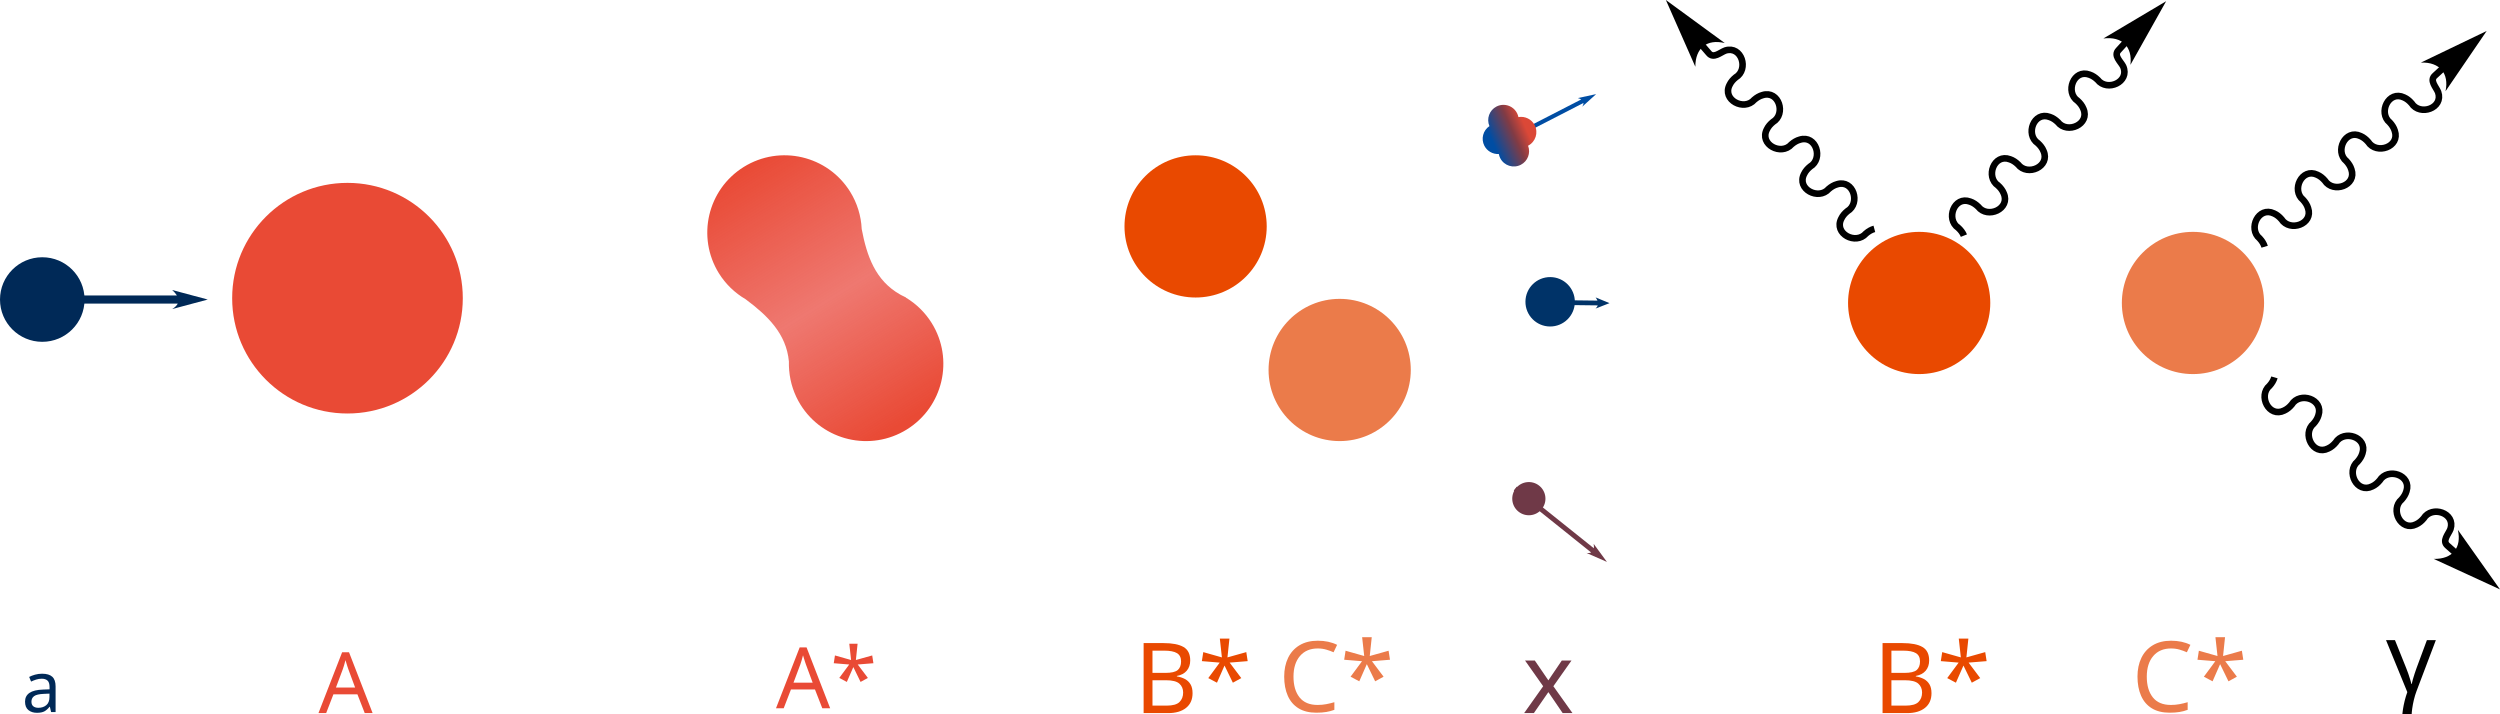
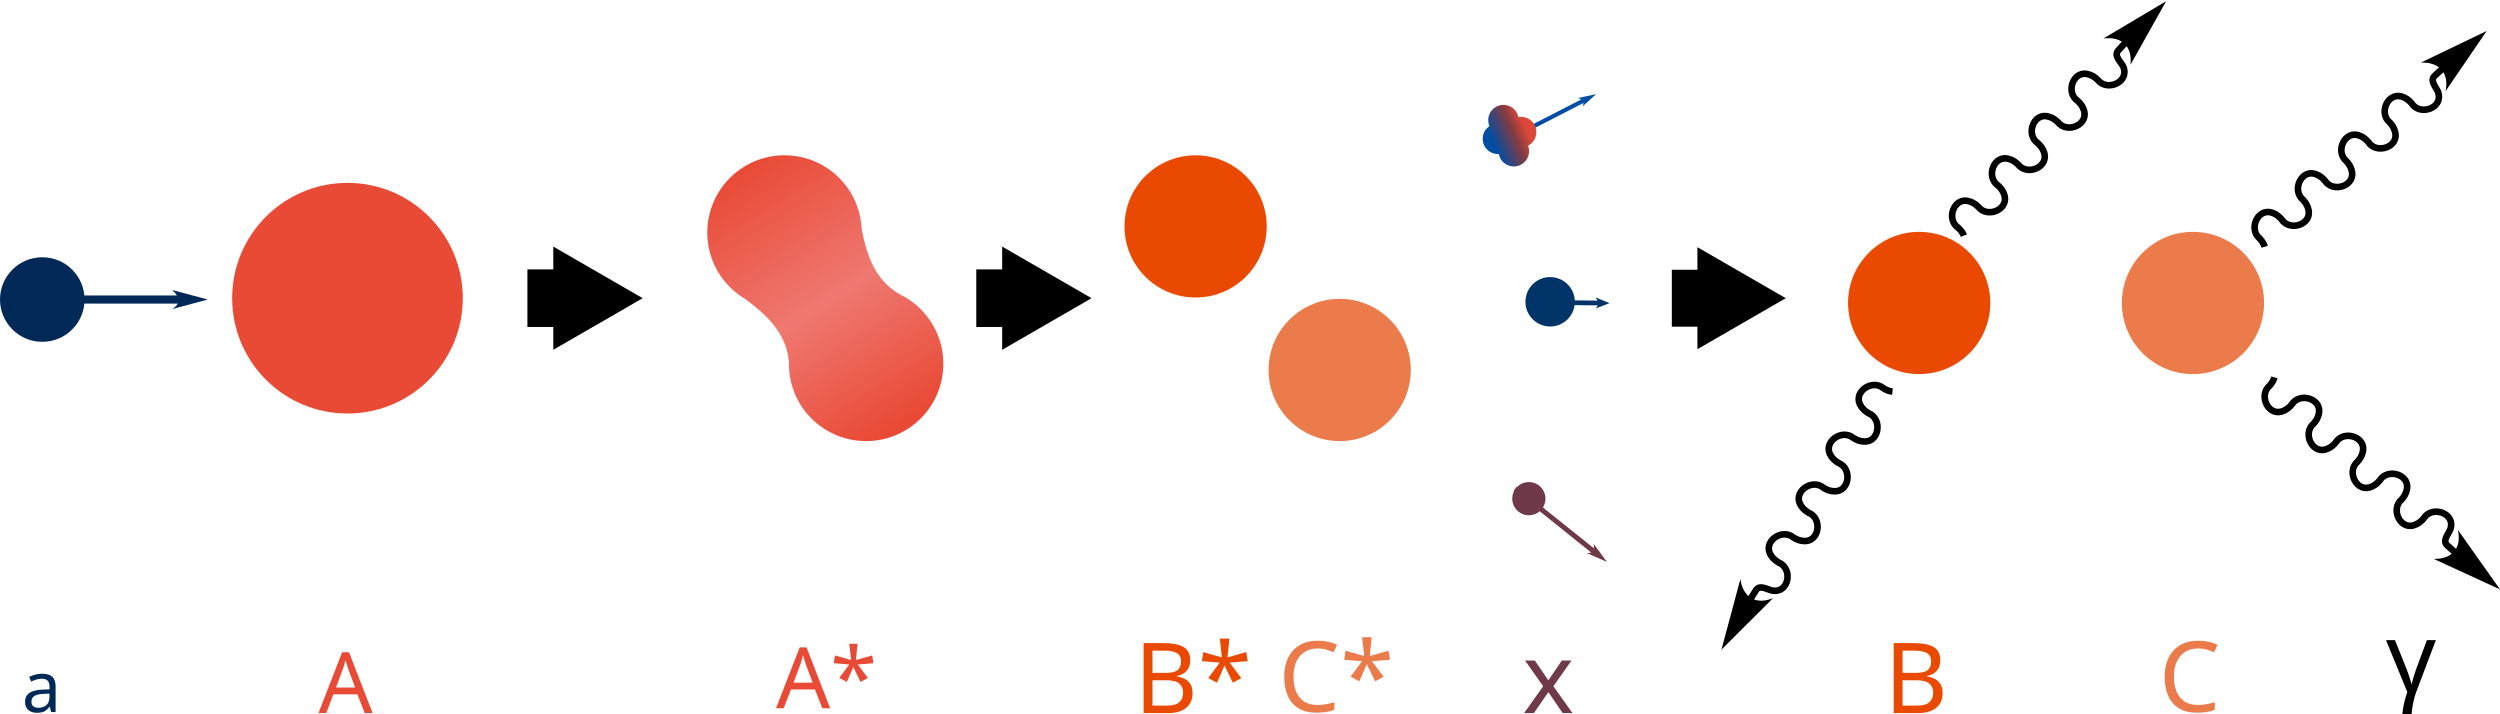
<svg xmlns="http://www.w3.org/2000/svg" xmlns:xlink="http://www.w3.org/1999/xlink" width="983.332mm" height="280.481mm" viewBox="0 0 983.332 280.481" version="1.1" id="svg966">
  <defs id="defs960">
    <linearGradient id="linearGradient1489">
      <stop style="stop-color:#e94a35;stop-opacity:1;" offset="0" id="stop1485" />
      <stop id="stop1493" offset="0.524" style="stop-color:#e94a3f;stop-opacity:0.745" />
      <stop style="stop-color:#e94a35;stop-opacity:1" offset="1" id="stop1487" />
    </linearGradient>
    <linearGradient id="linearGradient2132">
      <stop style="stop-color:#004da3;stop-opacity:1;" offset="0" id="stop2128" />
      <stop id="stop2136" offset="0.626" style="stop-color:#823b44;stop-opacity:1" />
      <stop style="stop-color:#db4837;stop-opacity:1" offset="1" id="stop2130" />
    </linearGradient>
    <linearGradient id="linearGradient1089">
      <stop style="stop-color:#002957;stop-opacity:1;" offset="0" id="stop1085" />
      <stop id="stop1093" offset="0.406" style="stop-color:#aa413e;stop-opacity:1" />
      <stop style="stop-color:#e94a35;stop-opacity:1" offset="1" id="stop1087" />
    </linearGradient>
    <linearGradient xlink:href="#linearGradient1089" id="linearGradient1091" x1="574.629" y1="67.683" x2="642.516" y2="138.242" gradientUnits="userSpaceOnUse" gradientTransform="translate(-235.4819,-16.75722)" />
    <linearGradient xlink:href="#linearGradient1089" id="linearGradient1091-1" x1="574.629" y1="67.683" x2="642.516" y2="138.242" gradientUnits="userSpaceOnUse" gradientTransform="translate(73.28656,7.928216)" />
    <linearGradient xlink:href="#linearGradient1089" id="linearGradient1906" gradientUnits="userSpaceOnUse" gradientTransform="translate(-18.18367,20.77941)" x1="574.629" y1="67.683" x2="642.516" y2="138.242" />
    <linearGradient xlink:href="#linearGradient2132" id="linearGradient2134" x1="3422.397" y1="324.499" x2="3518.93" y2="282.465" gradientUnits="userSpaceOnUse" gradientTransform="matrix(0.2001463,0,0,0.2001463,205.3834,-21.84717)" />
    <linearGradient xlink:href="#linearGradient1089" id="linearGradient1091-6" x1="574.629" y1="67.683" x2="642.516" y2="138.242" gradientUnits="userSpaceOnUse" gradientTransform="translate(-234.2314,400.247)" />
    <linearGradient xlink:href="#linearGradient1489" id="linearGradient1491" x1="1070.762" y1="1558.545" x2="1071.429" y2="2006.13" gradientUnits="userSpaceOnUse" gradientTransform="matrix(0.2247596,-0.1395975,0.1395975,0.2247596,-94.84383,-110.8024)" />
    <linearGradient xlink:href="#linearGradient2132" id="linearGradient2134-3" x1="3422.397" y1="324.499" x2="3518.93" y2="282.465" gradientUnits="userSpaceOnUse" gradientTransform="matrix(0.1344824,0,0,0.1344824,203.0863,766.7897)" />
    <linearGradient xlink:href="#linearGradient1489" id="linearGradient1623" gradientUnits="userSpaceOnUse" gradientTransform="matrix(0.2247596,-0.1395975,0.1395975,0.2247596,-89.62459,619.0504)" x1="1070.762" y1="1558.545" x2="1071.429" y2="2006.13" />
  </defs>
  <g id="layer1" transform="translate(-76.05198,-754.2166)">
    <circle style="opacity:1;fill:#002957;fill-opacity:1;stroke:none;stroke-width:0.265;stroke-linecap:round;stroke-linejoin:miter;stroke-miterlimit:4;stroke-dasharray:none;stroke-opacity:1" id="path968" cx="99.03" cy="63.6" r="16.631" />
    <circle style="opacity:1;fill:#e94a35;fill-opacity:1;stroke:none;stroke-width:0.265;stroke-linecap:round;stroke-linejoin:miter;stroke-miterlimit:4;stroke-dasharray:none;stroke-opacity:1" id="path970" cx="204.485" cy="99.507" r="45.357" />
    <g id="g874" style="fill:#002957;fill-opacity:1;stroke:none;stroke-opacity:1" transform="translate(12.88039,-109.5969)">
      <path style="opacity:1;fill:#002957;fill-opacity:1;stroke:none;stroke-width:0.194;stroke-linejoin:miter;stroke-miterlimit:4;stroke-dasharray:none;stroke-opacity:1" d="m 137.233,169.823 c 0.791,0.722 1.433,1.437 1.87,2.146 H 75.214 l 0.003,3.213 h 64.214 c -0.366,0.729 -1.073,1.445 -2.198,2.146 l 14.003,-3.752 z" id="rect842" />
    </g>
    <g id="g874-6" style="fill:#004da3;fill-opacity:1;stroke:none;stroke-opacity:1" transform="matrix(0.6727815,-0.3458242,0.3458242,0.6727815,788.8955,-49.94458)">
      <path style="opacity:1;fill:#004da3;fill-opacity:1;stroke:none;stroke-width:0.194;stroke-linejoin:miter;stroke-miterlimit:4;stroke-dasharray:none;stroke-opacity:1" d="m 137.233,169.823 c 0.791,0.722 1.433,1.437 1.87,2.146 H 75.214 l 0.003,3.213 h 64.214 c -0.366,0.729 -1.073,1.445 -2.198,2.146 l 14.003,-3.752 z" id="rect842-1" />
    </g>
    <circle r="16.631" transform="rotate(0.4691118)" style="opacity:1;fill:#003368;fill-opacity:1;stroke:none;stroke-width:0.265;stroke-linecap:round;stroke-linejoin:miter;stroke-miterlimit:4;stroke-dasharray:none;stroke-opacity:1" id="path968-3-0" cx="917.659" cy="95.659" />
    <g id="g874-6-6" style="fill:#003368;fill-opacity:1;stroke:none;stroke-opacity:1" transform="matrix(0.6695356,0.00818745,-0.00548198,0.9999665,856.4964,-70.72752)">
      <path style="opacity:1;fill:#003368;fill-opacity:1;stroke:none;stroke-width:0.194;stroke-linejoin:miter;stroke-miterlimit:4;stroke-dasharray:none;stroke-opacity:1" d="m 137.233,169.823 c 0.791,0.722 1.433,1.437 1.87,2.146 H 75.214 l 0.003,3.213 h 64.214 c -0.366,0.729 -1.073,1.445 -2.198,2.146 l 14.003,-3.752 z" id="rect842-1-3" />
    </g>
    <circle r="10.751" transform="rotate(38.68022)" style="opacity:1;fill:#6f3947;fill-opacity:1;stroke:none;stroke-width:0.171;stroke-linecap:round;stroke-linejoin:miter;stroke-miterlimit:4;stroke-dasharray:none;stroke-opacity:1" id="path968-3-0-2" cx="816.035" cy="-429.555" />
    <g id="g874-6-6-0" style="fill:#6f3947;fill-opacity:1;stroke:none;stroke-opacity:1" transform="rotate(38.68022,493.7233,1341.155)">
      <path style="opacity:1;fill:#6f3947;fill-opacity:1;stroke:none;stroke-width:0.194;stroke-linejoin:miter;stroke-miterlimit:4;stroke-dasharray:none;stroke-opacity:1" d="m 137.233,169.823 c 0.791,0.722 1.433,1.437 1.87,2.146 H 75.214 l 0.003,3.213 h 64.214 c -0.366,0.729 -1.073,1.445 -2.198,2.146 l 14.003,-3.752 z" id="rect842-1-3-6" />
    </g>
    <path id="path968-3" d="m 896.654,20.818 a 8.941,8.941 0 0 0 -4.313,0.986 8.941,8.941 0 0 0 -4.128,11.458 8.941,8.941 0 0 0 -2.971,11.5 8.941,8.941 0 0 0 8.467,4.833 8.941,8.941 0 0 0 0.833,2.446 8.941,8.941 0 0 0 12.04,3.865 8.941,8.941 0 0 0 4.253,-11.165 8.941,8.941 0 0 0 0.003,-0.001 8.941,8.941 0 0 0 3.865,-12.04 8.941,8.941 0 0 0 -9.519,-4.715 8.941,8.941 0 0 0 -0.803,-2.315 8.941,8.941 0 0 0 -7.727,-4.851 z" style="opacity:1;fill:url(#linearGradient2134);fill-opacity:1;stroke:none;stroke-width:0.142;stroke-linecap:round;stroke-linejoin:miter;stroke-miterlimit:4;stroke-dasharray:none;stroke-opacity:1" />
    <path style="opacity:1;fill:url(#linearGradient1091);fill-opacity:1;stroke:none;stroke-width:0.265;stroke-linecap:round;stroke-linejoin:miter;stroke-miterlimit:4;stroke-dasharray:none;stroke-opacity:1" d="m 346.892,39.395 c -12.351,-0.634 -21.154,14.914 -14.357,25.238 7.066,6.662 14.363,13.691 15.597,23.998 2.989,12.009 -1.337,25.083 4.774,36.455 9.194,20.615 34.896,33.074 56.435,24.767 27.392,-8.126 39.989,-45.704 22.701,-68.56 -8.683,-13.006 -24.23,-20.158 -39.647,-20.233 -11.82,-1.336 -26.001,-3.855 -32.325,-15.181 -3.049,-4.095 -8.094,-6.497 -13.178,-6.484 z" id="path968-9" />
    <circle style="opacity:1;fill:#c9453a;fill-opacity:1;stroke:none;stroke-width:0.344;stroke-linecap:round;stroke-linejoin:miter;stroke-miterlimit:4;stroke-dasharray:none;stroke-opacity:1" id="path970-5" cx="604.006" cy="95.917" r="58.964" />
    <circle style="opacity:1;fill:#db4837;fill-opacity:1;stroke:none;stroke-width:0.309;stroke-linecap:round;stroke-linejoin:miter;stroke-miterlimit:4;stroke-dasharray:none;stroke-opacity:1" id="path970-5-0" cx="822.304" cy="100.536" r="52.917" />
    <text xml:space="preserve" style="font-style:normal;font-weight:normal;font-size:27.698px;line-height:1.25;font-family:sans-serif;letter-spacing:0px;word-spacing:0px;fill:#002957;fill-opacity:1;stroke:none;stroke-width:0.692" x="89.136" y="264.553" id="text63">
      <tspan id="tspan61" x="89.136" y="264.553" style="fill:#002957;fill-opacity:1;stroke-width:0.692">a</tspan>
    </text>
    <text xml:space="preserve" style="font-style:normal;font-weight:normal;font-size:33.397px;line-height:1.25;font-family:sans-serif;letter-spacing:0px;word-spacing:0px;fill:#e94a35;fill-opacity:1;stroke:none;stroke-width:0.835" x="191.018" y="264.945" id="text99">
      <tspan id="tspan97" x="191.018" y="264.945" style="fill:#e94a35;fill-opacity:1;stroke-width:0.835">A</tspan>
    </text>
    <text xml:space="preserve" style="font-style:normal;font-weight:normal;font-size:38.569px;line-height:1.25;font-family:sans-serif;letter-spacing:0px;word-spacing:0px;fill:#c9453a;fill-opacity:1;stroke:none;stroke-width:0.964" x="580.371" y="264.399" id="text103">
      <tspan id="tspan101" x="580.371" y="264.399" style="fill:#c9453a;fill-opacity:1;stroke-width:0.964">C*</tspan>
    </text>
    <text xml:space="preserve" style="font-style:normal;font-weight:normal;font-size:38.569px;line-height:1.25;font-family:sans-serif;letter-spacing:0px;word-spacing:0px;fill:#c9453a;fill-opacity:1;stroke:none;stroke-width:0.964" x="361.429" y="264.399" id="text103-3">
      <tspan id="tspan101-6" x="361.429" y="264.399" style="fill:#c9453a;fill-opacity:1;stroke-width:0.964">C*</tspan>
    </text>
    <text xml:space="preserve" style="font-style:normal;font-weight:normal;font-size:38.569px;line-height:1.25;font-family:sans-serif;letter-spacing:0px;word-spacing:0px;fill:#db4837;fill-opacity:1;stroke:none;stroke-width:0.964" x="808.547" y="264.945" id="text103-7">
      <tspan id="tspan101-5" x="808.547" y="264.945" style="fill:#db4837;fill-opacity:1;stroke-width:0.964">B*</tspan>
    </text>
    <text xml:space="preserve" style="font-style:normal;font-weight:normal;font-size:38.569px;line-height:1.25;font-family:sans-serif;letter-spacing:0px;word-spacing:0px;fill:#6f3947;fill-opacity:1;stroke:none;stroke-width:0.964" x="910.773" y="264.945" id="text103-7-3">
      <tspan id="tspan101-5-5" x="910.773" y="264.945" style="fill:#6f3947;fill-opacity:1;stroke-width:0.964">x</tspan>
    </text>
-     <g id="g1991-9" transform="translate(-1.773319,374.8599)">
-       <circle r="16.631" cy="105.744" cx="102.054" id="path968-36" style="opacity:1;fill:#002957;fill-opacity:1;stroke:none;stroke-width:0.265;stroke-linecap:round;stroke-linejoin:miter;stroke-miterlimit:4;stroke-dasharray:none;stroke-opacity:1" />
-       <circle r="45.357" cy="141.652" cx="207.509" id="path970-0" style="opacity:1;fill:#e94a35;fill-opacity:1;stroke:none;stroke-width:0.265;stroke-linecap:round;stroke-linejoin:miter;stroke-miterlimit:4;stroke-dasharray:none;stroke-opacity:1" />
-       <g transform="translate(15.90419,-67.45254)" style="fill:#002957;fill-opacity:1;stroke:none;stroke-opacity:1" id="g874-62">
-         <path id="rect842-6" d="m 137.233,169.823 c 0.791,0.722 1.433,1.437 1.87,2.146 H 75.214 l 0.003,3.213 h 64.214 c -0.366,0.729 -1.073,1.445 -2.198,2.146 l 14.003,-3.752 z" style="opacity:1;fill:#002957;fill-opacity:1;stroke:none;stroke-width:0.194;stroke-linejoin:miter;stroke-miterlimit:4;stroke-dasharray:none;stroke-opacity:1" />
-       </g>
+     <circle style="opacity:1;fill:#002957;fill-opacity:1;stroke:none;stroke-width:0.265;stroke-linecap:round;stroke-linejoin:miter;stroke-miterlimit:4;stroke-dasharray:none;stroke-opacity:1" id="path968-36" cx="100.28" cy="480.604" r="16.631" />
+     <circle style="opacity:1;fill:#e94a35;fill-opacity:1;stroke:none;stroke-width:0.265;stroke-linecap:round;stroke-linejoin:miter;stroke-miterlimit:4;stroke-dasharray:none;stroke-opacity:1" id="path970-0" cx="205.736" cy="516.512" r="45.357" />
+     <g id="g874-62" style="fill:#002957;fill-opacity:1;stroke:none;stroke-opacity:1" transform="translate(14.13088,307.4074)">
+       <path style="opacity:1;fill:#002957;fill-opacity:1;stroke:none;stroke-width:0.194;stroke-linejoin:miter;stroke-miterlimit:4;stroke-dasharray:none;stroke-opacity:1" d="m 137.233,169.823 c 0.791,0.722 1.433,1.437 1.87,2.146 H 75.214 l 0.003,3.213 h 64.214 c -0.366,0.729 -1.073,1.445 -2.198,2.146 l 14.003,-3.752 z" id="rect842-6" />
    </g>
    <path style="opacity:1;fill:url(#linearGradient1091-6);fill-opacity:1;stroke:none;stroke-width:0.265;stroke-linecap:round;stroke-linejoin:miter;stroke-miterlimit:4;stroke-dasharray:none;stroke-opacity:1" d="m 348.143,456.4 c -12.351,-0.634 -21.154,14.914 -14.357,25.238 7.066,6.662 14.363,13.691 15.597,23.998 2.989,12.009 -1.337,25.083 4.774,36.455 9.194,20.615 34.896,33.074 56.435,24.767 27.392,-8.126 39.989,-45.704 22.701,-68.56 -8.683,-13.006 -24.23,-20.158 -39.647,-20.233 -11.82,-1.336 -26.001,-3.855 -32.325,-15.181 -3.049,-4.095 -8.094,-6.497 -13.178,-6.484 z" id="path968-9-5" />
    <circle style="opacity:1;fill:#c9453a;fill-opacity:1;stroke:none;stroke-width:0.344;stroke-linecap:round;stroke-linejoin:miter;stroke-miterlimit:4;stroke-dasharray:none;stroke-opacity:1" id="path970-5-9" cx="605.256" cy="512.921" r="58.964" />
    <text xml:space="preserve" style="font-style:normal;font-weight:normal;font-size:27.698px;line-height:1.25;font-family:sans-serif;letter-spacing:0px;word-spacing:0px;fill:#002957;fill-opacity:1;stroke:none;stroke-width:0.692" x="90.386" y="681.557" id="text63-2">
      <tspan id="tspan61-8" x="90.386" y="681.557" style="fill:#002957;fill-opacity:1;stroke-width:0.692">a</tspan>
    </text>
    <text xml:space="preserve" style="font-style:normal;font-weight:normal;font-size:33.397px;line-height:1.25;font-family:sans-serif;letter-spacing:0px;word-spacing:0px;fill:#e94a35;fill-opacity:1;stroke:none;stroke-width:0.835" x="192.268" y="681.95" id="text99-9">
      <tspan id="tspan97-7" x="192.268" y="681.95" style="fill:#e94a35;fill-opacity:1;stroke-width:0.835">A</tspan>
    </text>
    <text xml:space="preserve" style="font-style:normal;font-weight:normal;font-size:38.569px;line-height:1.25;font-family:sans-serif;letter-spacing:0px;word-spacing:0px;fill:#c9453a;fill-opacity:1;stroke:none;stroke-width:0.964" x="581.622" y="681.403" id="text103-36">
      <tspan id="tspan101-1" x="581.622" y="681.403" style="fill:#c9453a;fill-opacity:1;stroke-width:0.964">B*</tspan>
    </text>
    <text xml:space="preserve" style="font-style:normal;font-weight:normal;font-size:38.569px;line-height:1.25;font-family:sans-serif;letter-spacing:0px;word-spacing:0px;fill:#c9453a;fill-opacity:1;stroke:none;stroke-width:0.964" x="362.679" y="681.403" id="text103-3-2">
      <tspan id="tspan101-6-9" x="362.679" y="681.403" style="fill:#c9453a;fill-opacity:1;stroke-width:0.964">B*</tspan>
    </text>
-     <circle style="opacity:1;fill:#db4837;fill-opacity:1;stroke:none;stroke-width:0.309;stroke-linecap:round;stroke-linejoin:miter;stroke-miterlimit:4;stroke-dasharray:none;stroke-opacity:1" id="path970-5-0-8" cx="1101.592" cy="100.536" r="52.917" />
+     <circle style="opacity:1;fill:#db4837;fill-opacity:1;stroke:none;stroke-width:0.309;stroke-linecap:round;stroke-linejoin:miter;stroke-miterlimit:4;stroke-dasharray:none;stroke-opacity:1" id="path970-5-0-8" cx="1101.591" cy="100.536" r="52.917" />
    <text xml:space="preserve" style="font-style:normal;font-weight:normal;font-size:38.569px;line-height:1.25;font-family:sans-serif;letter-spacing:0px;word-spacing:0px;fill:#db4837;fill-opacity:1;stroke:none;stroke-width:0.964" x="1087.834" y="264.691" id="text103-7-4">
      <tspan id="tspan101-5-50" x="1087.834" y="264.691" style="fill:#db4837;fill-opacity:1;stroke-width:0.964">B</tspan>
    </text>
    <g id="g1236" transform="rotate(-29.9492,1138.846,-817.6396)">
      <g id="g1231">
        <g id="g1240-6" transform="matrix(0.3739472,0.2152029,-0.2152029,0.3739472,435.968,-127.7935)">
          <path id="path337-6-2-1" d="m 676.784,-58.416 c 1.43,-3.092 1.943,-6.539 1.893,-9.924 -2.66,-16.232 21.915,-26.521 28.843,-9.924 1.43,3.092 1.943,6.539 1.893,9.924 -2.66,16.232 21.915,26.521 28.843,9.924 1.43,-3.092 1.943,-6.539 1.893,-9.924 -2.66,-16.232 21.915,-26.521 28.843,-9.924 1.43,3.092 1.943,6.539 1.893,9.924 -2.66,16.232 21.915,26.521 28.843,9.924 1.43,-3.092 1.943,-6.539 1.893,-9.924 -2.66,-16.232 21.915,-26.521 28.843,-9.924 1.43,3.092 1.943,6.539 1.893,9.924 -2.66,16.232 21.915,26.521 28.843,9.924 1.43,-3.092 1.943,-6.539 1.893,-9.924 -2.66,-16.232 21.915,-26.521 28.843,-9.924 1.43,3.092 1.943,6.539 1.893,9.924 -2.66,16.232 21.915,26.521 28.843,9.924 1.978,-5.611 1.149,-15.454 9.229,-15.305 l 10.371,-0.164" style="fill:none;stroke:#000000;stroke-width:7;stroke-linecap:butt;stroke-linejoin:miter;stroke-miterlimit:4;stroke-dasharray:none;stroke-opacity:1" />
          <path style="opacity:1;fill:#000000;fill-opacity:1;stroke:none;stroke-width:1.033;stroke-linejoin:miter;stroke-miterlimit:4;stroke-dasharray:none;stroke-opacity:1" d="m 929.845,-93.861 c 15.36,12.726 14.816,28.542 -0.727,39.963 l 74.936,-18.626 z" id="rect842-1-9-1" />
        </g>
        <g id="g1240-6-5" transform="matrix(0.3717126,-0.00387767,0.00387767,0.3717126,478.7325,-21.3844)">
          <path id="path337-6-2-1-9" d="m 676.784,-58.416 c 1.43,-3.092 1.943,-6.539 1.893,-9.924 -2.66,-16.232 21.915,-26.521 28.843,-9.924 1.43,3.092 1.943,6.539 1.893,9.924 -2.66,16.232 21.915,26.521 28.843,9.924 1.43,-3.092 1.943,-6.539 1.893,-9.924 -2.66,-16.232 21.915,-26.521 28.843,-9.924 1.43,3.092 1.943,6.539 1.893,9.924 -2.66,16.232 21.915,26.521 28.843,9.924 1.43,-3.092 1.943,-6.539 1.893,-9.924 -2.66,-16.232 21.915,-26.521 28.843,-9.924 1.43,3.092 1.943,6.539 1.893,9.924 -2.66,16.232 21.915,26.521 28.843,9.924 1.43,-3.092 1.943,-6.539 1.893,-9.924 -2.66,-16.232 21.915,-26.521 28.843,-9.924 1.43,3.092 1.943,6.539 1.893,9.924 -2.66,16.232 21.915,26.521 28.843,9.924 1.978,-5.611 1.149,-15.454 9.229,-15.305 l 10.371,-0.164" style="fill:none;stroke:#000000;stroke-width:7;stroke-linecap:butt;stroke-linejoin:miter;stroke-miterlimit:4;stroke-dasharray:none;stroke-opacity:1" />
          <path style="opacity:1;fill:#000000;fill-opacity:1;stroke:none;stroke-width:1.033;stroke-linejoin:miter;stroke-miterlimit:4;stroke-dasharray:none;stroke-opacity:1" d="m 929.845,-93.861 c 15.36,12.726 14.816,28.542 -0.727,39.963 l 74.936,-18.626 z" id="rect842-1-9-1-8" />
        </g>
        <g id="g1240-6-5-4" transform="matrix(0.1830722,0.3235272,0.3235272,-0.1830722,579.1966,-195.7501)">
          <path id="path337-6-2-1-9-8" d="m 676.784,-58.416 c 1.43,-3.092 1.943,-6.539 1.893,-9.924 -2.66,-16.232 21.915,-26.521 28.843,-9.924 1.43,3.092 1.943,6.539 1.893,9.924 -2.66,16.232 21.915,26.521 28.843,9.924 1.43,-3.092 1.943,-6.539 1.893,-9.924 -2.66,-16.232 21.915,-26.521 28.843,-9.924 1.43,3.092 1.943,6.539 1.893,9.924 -2.66,16.232 21.915,26.521 28.843,9.924 1.43,-3.092 1.943,-6.539 1.893,-9.924 -2.66,-16.232 21.915,-26.521 28.843,-9.924 1.43,3.092 1.943,6.539 1.893,9.924 -2.66,16.232 21.915,26.521 28.843,9.924 1.43,-3.092 1.943,-6.539 1.893,-9.924 -2.66,-16.232 21.915,-26.521 28.843,-9.924 1.43,3.092 1.943,6.539 1.893,9.924 -2.66,16.232 21.915,26.521 28.843,9.924 1.978,-5.611 1.149,-15.454 9.229,-15.305 l 10.371,-0.164" style="fill:none;stroke:#000000;stroke-width:7;stroke-linecap:butt;stroke-linejoin:miter;stroke-miterlimit:4;stroke-dasharray:none;stroke-opacity:1" />
          <path style="opacity:1;fill:#000000;fill-opacity:1;stroke:none;stroke-width:1.033;stroke-linejoin:miter;stroke-miterlimit:4;stroke-dasharray:none;stroke-opacity:1" d="m 929.845,-93.861 c 15.36,12.726 14.816,28.542 -0.727,39.963 l 74.936,-18.626 z" id="rect842-1-9-1-8-1" />
        </g>
      </g>
    </g>
    <text xml:space="preserve" style="font-style:normal;font-weight:normal;font-size:38.569px;line-height:1.25;font-family:sans-serif;letter-spacing:0px;word-spacing:0px;fill:#000000;fill-opacity:1;stroke:none;stroke-width:0.964" x="1224.977" y="259.76" id="text103-7-4-0">
      <tspan id="tspan101-5-50-3" x="1224.977" y="259.76" style="fill:#000000;fill-opacity:1;stroke-width:0.964">γ</tspan>
    </text>
    <circle style="opacity:1;fill:#db4837;fill-opacity:1;stroke:none;stroke-width:0.309;stroke-linecap:round;stroke-linejoin:miter;stroke-miterlimit:4;stroke-dasharray:none;stroke-opacity:1" id="path970-5-0-8-0" cx="870.762" cy="512.921" r="52.917" />
    <text xml:space="preserve" style="font-style:normal;font-weight:normal;font-size:38.569px;line-height:1.25;font-family:sans-serif;letter-spacing:0px;word-spacing:0px;fill:#db4837;fill-opacity:1;stroke:none;stroke-width:0.964" x="857.005" y="681.403" id="text103-7-4-4">
      <tspan id="tspan101-5-50-4" x="857.005" y="681.403" style="fill:#db4837;fill-opacity:1;stroke-width:0.964">B</tspan>
    </text>
    <g id="g1236-4" transform="rotate(-29.9492,1793.038,-180.2916)">
      <g id="g1231-4">
        <g id="g1240-6-7" transform="matrix(0.3739472,0.2152029,-0.2152029,0.3739472,435.968,-127.7935)">
          <path id="path337-6-2-1-6" d="m 676.784,-58.416 c 1.43,-3.092 1.943,-6.539 1.893,-9.924 -2.66,-16.232 21.915,-26.521 28.843,-9.924 1.43,3.092 1.943,6.539 1.893,9.924 -2.66,16.232 21.915,26.521 28.843,9.924 1.43,-3.092 1.943,-6.539 1.893,-9.924 -2.66,-16.232 21.915,-26.521 28.843,-9.924 1.43,3.092 1.943,6.539 1.893,9.924 -2.66,16.232 21.915,26.521 28.843,9.924 1.43,-3.092 1.943,-6.539 1.893,-9.924 -2.66,-16.232 21.915,-26.521 28.843,-9.924 1.43,3.092 1.943,6.539 1.893,9.924 -2.66,16.232 21.915,26.521 28.843,9.924 1.43,-3.092 1.943,-6.539 1.893,-9.924 -2.66,-16.232 21.915,-26.521 28.843,-9.924 1.43,3.092 1.943,6.539 1.893,9.924 -2.66,16.232 21.915,26.521 28.843,9.924 1.978,-5.611 1.149,-15.454 9.229,-15.305 l 10.371,-0.164" style="fill:none;stroke:#000000;stroke-width:7;stroke-linecap:butt;stroke-linejoin:miter;stroke-miterlimit:4;stroke-dasharray:none;stroke-opacity:1" />
          <path style="opacity:1;fill:#000000;fill-opacity:1;stroke:none;stroke-width:1.033;stroke-linejoin:miter;stroke-miterlimit:4;stroke-dasharray:none;stroke-opacity:1" d="m 929.845,-93.861 c 15.36,12.726 14.816,28.542 -0.727,39.963 l 74.936,-18.626 z" id="rect842-1-9-1-3" />
        </g>
        <g id="g1240-6-5-1" transform="matrix(0.3717126,-0.00387767,0.00387767,0.3717126,478.7325,-21.3844)">
          <path id="path337-6-2-1-9-7" d="m 676.784,-58.416 c 1.43,-3.092 1.943,-6.539 1.893,-9.924 -2.66,-16.232 21.915,-26.521 28.843,-9.924 1.43,3.092 1.943,6.539 1.893,9.924 -2.66,16.232 21.915,26.521 28.843,9.924 1.43,-3.092 1.943,-6.539 1.893,-9.924 -2.66,-16.232 21.915,-26.521 28.843,-9.924 1.43,3.092 1.943,6.539 1.893,9.924 -2.66,16.232 21.915,26.521 28.843,9.924 1.43,-3.092 1.943,-6.539 1.893,-9.924 -2.66,-16.232 21.915,-26.521 28.843,-9.924 1.43,3.092 1.943,6.539 1.893,9.924 -2.66,16.232 21.915,26.521 28.843,9.924 1.43,-3.092 1.943,-6.539 1.893,-9.924 -2.66,-16.232 21.915,-26.521 28.843,-9.924 1.43,3.092 1.943,6.539 1.893,9.924 -2.66,16.232 21.915,26.521 28.843,9.924 1.978,-5.611 1.149,-15.454 9.229,-15.305 l 10.371,-0.164" style="fill:none;stroke:#000000;stroke-width:7;stroke-linecap:butt;stroke-linejoin:miter;stroke-miterlimit:4;stroke-dasharray:none;stroke-opacity:1" />
          <path style="opacity:1;fill:#000000;fill-opacity:1;stroke:none;stroke-width:1.033;stroke-linejoin:miter;stroke-miterlimit:4;stroke-dasharray:none;stroke-opacity:1" d="m 929.845,-93.861 c 15.36,12.726 14.816,28.542 -0.727,39.963 l 74.936,-18.626 z" id="rect842-1-9-1-8-5" />
        </g>
        <g id="g1240-6-5-4-9" transform="matrix(0.1830722,0.3235272,0.3235272,-0.1830722,579.1966,-195.7501)">
          <path id="path337-6-2-1-9-8-6" d="m 676.784,-58.416 c 1.43,-3.092 1.943,-6.539 1.893,-9.924 -2.66,-16.232 21.915,-26.521 28.843,-9.924 1.43,3.092 1.943,6.539 1.893,9.924 -2.66,16.232 21.915,26.521 28.843,9.924 1.43,-3.092 1.943,-6.539 1.893,-9.924 -2.66,-16.232 21.915,-26.521 28.843,-9.924 1.43,3.092 1.943,6.539 1.893,9.924 -2.66,16.232 21.915,26.521 28.843,9.924 1.43,-3.092 1.943,-6.539 1.893,-9.924 -2.66,-16.232 21.915,-26.521 28.843,-9.924 1.43,3.092 1.943,6.539 1.893,9.924 -2.66,16.232 21.915,26.521 28.843,9.924 1.43,-3.092 1.943,-6.539 1.893,-9.924 -2.66,-16.232 21.915,-26.521 28.843,-9.924 1.43,3.092 1.943,6.539 1.893,9.924 -2.66,16.232 21.915,26.521 28.843,9.924 1.978,-5.611 1.149,-15.454 9.229,-15.305 l 10.371,-0.164" style="fill:none;stroke:#000000;stroke-width:7;stroke-linecap:butt;stroke-linejoin:miter;stroke-miterlimit:4;stroke-dasharray:none;stroke-opacity:1" />
          <path style="opacity:1;fill:#000000;fill-opacity:1;stroke:none;stroke-width:1.033;stroke-linejoin:miter;stroke-miterlimit:4;stroke-dasharray:none;stroke-opacity:1" d="m 929.845,-93.861 c 15.36,12.726 14.816,28.542 -0.727,39.963 l 74.936,-18.626 z" id="rect842-1-9-1-8-1-2" />
        </g>
      </g>
    </g>
    <text xml:space="preserve" style="font-style:normal;font-weight:normal;font-size:38.569px;line-height:1.25;font-family:sans-serif;letter-spacing:0px;word-spacing:0px;fill:#000000;fill-opacity:1;stroke:none;stroke-width:0.964" x="994.148" y="673.381" id="text103-7-4-0-1">
      <tspan id="tspan101-5-50-3-7" x="994.148" y="673.381" style="fill:#000000;fill-opacity:1;stroke-width:0.964">γ</tspan>
    </text>
    <circle style="opacity:1;fill:#002957;fill-opacity:1;stroke:none;stroke-width:0.265;stroke-linecap:round;stroke-linejoin:miter;stroke-miterlimit:4;stroke-dasharray:none;stroke-opacity:1" id="path968-36-5" cx="92.683" cy="872.034" r="16.631" />
    <circle style="opacity:1;fill:#e94a35;fill-opacity:1;stroke:none;stroke-width:0.265;stroke-linecap:round;stroke-linejoin:miter;stroke-miterlimit:4;stroke-dasharray:none;stroke-opacity:1" id="path970-0-7" cx="212.728" cy="871.505" r="45.357" />
    <g id="g874-62-4" style="fill:#002957;fill-opacity:1;stroke:none;stroke-opacity:1" transform="translate(21.12344,662.4003)">
      <path style="opacity:1;fill:#002957;fill-opacity:1;stroke:none;stroke-width:0.194;stroke-linejoin:miter;stroke-miterlimit:4;stroke-dasharray:none;stroke-opacity:1" d="m 122.643,205.882 c 0.791,0.722 1.433,1.437 1.87,2.146 H 60.624 l 0.003,3.213 h 64.214 c -0.366,0.729 -1.073,1.445 -2.198,2.146 l 14.003,-3.752 z" id="rect842-6-1" />
    </g>
    <path id="path970-0-7-8" d="m 368.608,819.873 a 30.39,30.39 0 0 0 -9.781,41.85 30.39,30.39 0 0 0 10.479,10.18 c 8.631,6.416 16.033,13.562 17.047,24.492 a 30.39,30.39 0 0 0 0.104,3.453 c -0.002,0.061 -5.5e-4,0.12 -0.003,0.182 l 0.021,-0.013 a 30.39,30.39 0 0 0 4.42,13.337 30.39,30.39 0 0 0 41.85,9.782 30.39,30.39 0 0 0 9.781,-41.85 30.39,30.39 0 0 0 -10.161,-10.008 l 0.065,-0.041 c -0.627,-0.283 -1.225,-0.585 -1.807,-0.898 a 30.39,30.39 0 0 0 -0.444,-0.239 c -9.817,-5.505 -13.183,-15.206 -15.191,-25.789 a 30.39,30.39 0 0 0 -4.529,-14.656 30.39,30.39 0 0 0 -41.85,-9.782 z" style="opacity:1;fill:url(#linearGradient1623);fill-opacity:1;stroke:none;stroke-width:0.178;stroke-linecap:round;stroke-linejoin:miter;stroke-miterlimit:4;stroke-dasharray:none;stroke-opacity:1" />
    <text id="text63-2-5" y="1034.306" x="84.622" style="font-style:normal;font-weight:normal;font-size:27.698px;line-height:1.25;font-family:sans-serif;letter-spacing:0px;word-spacing:0px;fill:#002957;fill-opacity:1;stroke:none;stroke-width:0.692" xml:space="preserve">
      <tspan style="fill:#002957;fill-opacity:1;stroke-width:0.692" y="1034.306" x="84.622" id="tspan61-8-3">a</tspan>
    </text>
    <text id="text99-9-8" y="1034.698" x="201.313" style="font-style:normal;font-weight:normal;font-size:33.397px;line-height:1.25;font-family:sans-serif;letter-spacing:0px;word-spacing:0px;fill:#e94a35;fill-opacity:1;stroke:none;stroke-width:0.835" xml:space="preserve">
      <tspan style="fill:#e94a35;fill-opacity:1;stroke-width:0.835" y="1034.698" x="201.313" id="tspan97-7-8">A</tspan>
    </text>
    <g id="g874-6-64" style="fill:#004da3;fill-opacity:1;stroke:none;stroke-opacity:1" transform="matrix(0.4520556,-0.2323663,0.2323663,0.4520556,595.16,747.9104)">
      <path style="opacity:1;fill:#004da3;fill-opacity:1;stroke:none;stroke-width:0.194;stroke-linejoin:miter;stroke-miterlimit:4;stroke-dasharray:none;stroke-opacity:1" d="m 137.233,169.823 c 0.791,0.722 1.433,1.437 1.87,2.146 H 75.214 l 0.003,3.213 h 64.214 c -0.366,0.729 -1.073,1.445 -2.198,2.146 l 14.003,-3.752 z" id="rect842-1-33" />
    </g>
    <circle r="9.719" transform="rotate(0.4691118)" style="opacity:1;fill:#003368;fill-opacity:1;stroke:none;stroke-width:0.155;stroke-linecap:round;stroke-linejoin:miter;stroke-miterlimit:4;stroke-dasharray:none;stroke-opacity:1" id="path968-3-0-3" cx="692.9" cy="867.277" />
    <g id="g874-6-6-8" style="fill:#003368;fill-opacity:1;stroke:none;stroke-opacity:1" transform="matrix(0.3912595,0.00478454,-0.00320353,0.5843549,650.5102,771.3007)">
      <path style="opacity:1;fill:#003368;fill-opacity:1;stroke:none;stroke-width:0.194;stroke-linejoin:miter;stroke-miterlimit:4;stroke-dasharray:none;stroke-opacity:1" d="m 137.233,169.823 c 0.791,0.722 1.433,1.437 1.87,2.146 H 75.214 l 0.003,3.213 h 64.214 c -0.366,0.729 -1.073,1.445 -2.198,2.146 l 14.003,-3.752 z" id="rect842-1-3-60" />
    </g>
    <circle r="6.529" transform="rotate(38.68022)" style="opacity:1;fill:#6f3947;fill-opacity:1;stroke:none;stroke-width:0.104;stroke-linecap:round;stroke-linejoin:miter;stroke-miterlimit:4;stroke-dasharray:none;stroke-opacity:1" id="path968-3-0-2-4" cx="1122.756" cy="318.536" />
    <g id="g874-6-6-0-8" style="fill:#6f3947;fill-opacity:1;stroke:none;stroke-opacity:1" transform="matrix(0.4740742,0.3795364,-0.3795364,0.4740742,702.2918,835.5519)">
      <path style="opacity:1;fill:#6f3947;fill-opacity:1;stroke:none;stroke-width:0.194;stroke-linejoin:miter;stroke-miterlimit:4;stroke-dasharray:none;stroke-opacity:1" d="m 137.233,169.823 c 0.791,0.722 1.433,1.437 1.87,2.146 H 75.214 l 0.003,3.213 h 64.214 c -0.366,0.729 -1.073,1.445 -2.198,2.146 l 14.003,-3.752 z" id="rect842-1-3-6-8" />
    </g>
    <path id="path968-3-8" d="m 667.565,795.457 a 6.008,6.008 0 0 0 -2.898,0.663 6.008,6.008 0 0 0 -2.774,7.699 6.008,6.008 0 0 0 -1.996,7.727 6.008,6.008 0 0 0 5.689,3.247 6.008,6.008 0 0 0 0.56,1.643 6.008,6.008 0 0 0 8.09,2.597 6.008,6.008 0 0 0 2.858,-7.502 6.008,6.008 0 0 0 0.002,-6.7e-4 6.008,6.008 0 0 0 2.597,-8.09 6.008,6.008 0 0 0 -6.396,-3.168 6.008,6.008 0 0 0 -0.54,-1.555 6.008,6.008 0 0 0 -5.192,-3.26 z" style="opacity:1;fill:url(#linearGradient2134-3);fill-opacity:1;stroke:none;stroke-width:0.096;stroke-linecap:round;stroke-linejoin:miter;stroke-miterlimit:4;stroke-dasharray:none;stroke-opacity:1" />
    <circle style="opacity:1;fill:#e94900;fill-opacity:1;stroke:none;stroke-width:0.163;stroke-linecap:round;stroke-linejoin:miter;stroke-miterlimit:4;stroke-dasharray:none;stroke-opacity:1" id="path970-5-0-9" cx="546.323" cy="843.269" r="27.97" />
    <text xml:space="preserve" style="font-style:normal;font-weight:normal;font-size:38.569px;line-height:1.25;font-family:sans-serif;letter-spacing:0px;word-spacing:0px;fill:#e94900;fill-opacity:1;stroke:none;stroke-width:0.964" x="522.142" y="1034.698" id="text103-7-7">
      <tspan id="tspan101-5-7" x="522.142" y="1034.698" style="fill:#e94900;fill-opacity:1;stroke-width:0.964">B*</tspan>
    </text>
    <text xml:space="preserve" style="font-style:normal;font-weight:normal;font-size:38.569px;line-height:1.25;font-family:sans-serif;letter-spacing:0px;word-spacing:0px;fill:#6f3947;fill-opacity:1;stroke:none;stroke-width:0.964" x="674.857" y="1034.698" id="text103-7-3-6">
      <tspan id="tspan101-5-5-4" x="674.857" y="1034.698" style="fill:#6f3947;fill-opacity:1;stroke-width:0.964">x</tspan>
    </text>
    <circle style="opacity:1;fill:#e96d38;fill-opacity:0.906;stroke:none;stroke-width:0.163;stroke-linecap:round;stroke-linejoin:miter;stroke-miterlimit:4;stroke-dasharray:none;stroke-opacity:1" id="path970-5-0-9-3" cx="602.989" cy="899.74" r="27.97" />
    <text xml:space="preserve" style="font-style:normal;font-weight:normal;font-size:38.569px;line-height:1.25;font-family:sans-serif;letter-spacing:0px;word-spacing:0px;fill:#e96d38;fill-opacity:0.906;stroke:none;stroke-width:0.964" x="578.808" y="1034.152" id="text103-7-7-0">
      <tspan id="tspan101-5-7-3" x="578.808" y="1034.152" style="fill:#e96d38;fill-opacity:0.906;stroke-width:0.964">C*</tspan>
    </text>
    <text id="text99-9-8-0" y="1032.789" x="381.28" style="font-style:normal;font-weight:normal;font-size:33.397px;line-height:1.25;font-family:sans-serif;letter-spacing:0px;word-spacing:0px;fill:#e94a35;fill-opacity:1;stroke:none;stroke-width:0.835" xml:space="preserve">
      <tspan style="fill:#e94a35;fill-opacity:1;stroke-width:0.835" y="1032.789" x="381.28" id="tspan97-7-8-9">A*</tspan>
    </text>
    <circle style="opacity:1;fill:#e94900;fill-opacity:1;stroke:none;stroke-width:0.163;stroke-linecap:round;stroke-linejoin:miter;stroke-miterlimit:4;stroke-dasharray:none;stroke-opacity:1" id="path970-5-0-9-4" cx="830.924" cy="873.386" r="27.97" />
-     <text xml:space="preserve" style="font-style:normal;font-weight:normal;font-size:38.569px;line-height:1.25;font-family:sans-serif;letter-spacing:0px;word-spacing:0px;fill:#e94900;fill-opacity:1;stroke:none;stroke-width:0.964" x="812.79" y="1034.698" id="text103-7-7-6">
-       <tspan id="tspan101-5-7-9" x="812.79" y="1034.698" style="fill:#e94900;fill-opacity:1;stroke-width:0.964">B*</tspan>
+     <text xml:space="preserve" style="font-style:normal;font-weight:normal;font-size:38.569px;line-height:1.25;font-family:sans-serif;letter-spacing:0px;word-spacing:0px;fill:#e94900;fill-opacity:1;stroke:none;stroke-width:0.964" x="817.167" y="1034.698" id="text103-7-7-6">
+       <tspan id="tspan101-5-7-9" x="817.167" y="1034.698" style="fill:#e94900;fill-opacity:1;stroke-width:0.964">B</tspan>
    </text>
    <circle style="opacity:1;fill:#e96d38;fill-opacity:0.906;stroke:none;stroke-width:0.163;stroke-linecap:round;stroke-linejoin:miter;stroke-miterlimit:4;stroke-dasharray:none;stroke-opacity:1" id="path970-5-0-9-3-2" cx="938.617" cy="873.386" r="27.97" />
-     <text xml:space="preserve" style="font-style:normal;font-weight:normal;font-size:38.569px;line-height:1.25;font-family:sans-serif;letter-spacing:0px;word-spacing:0px;fill:#e96d38;fill-opacity:0.906;stroke:none;stroke-width:0.964" x="914.436" y="1034.152" id="text103-7-7-0-2">
-       <tspan id="tspan101-5-7-3-4" x="914.436" y="1034.152" style="fill:#e96d38;fill-opacity:0.906;stroke-width:0.964">C*</tspan>
+     <text xml:space="preserve" style="font-style:normal;font-weight:normal;font-size:38.569px;line-height:1.25;font-family:sans-serif;letter-spacing:0px;word-spacing:0px;fill:#e96d38;fill-opacity:0.906;stroke:none;stroke-width:0.964" x="925.114" y="1034.152" id="text103-7-7-0-2">
+       <tspan id="tspan101-5-7-3-4" x="925.114" y="1034.152" style="fill:#e96d38;fill-opacity:0.906;stroke-width:0.964">C</tspan>
    </text>
    <g id="g1236-4-7" transform="rotate(-29.9492,2486.4,-68.76867)">
      <g id="g1231-4-7">
        <g id="g1240-6-5-1-1" transform="matrix(0.3639226,-0.07580005,0.07580005,0.3639226,468.5497,42.34824)">
          <path id="path337-6-2-1-9-7-2" d="m 676.784,-58.416 c 1.43,-3.092 1.943,-6.539 1.893,-9.924 -2.66,-16.232 21.915,-26.521 28.843,-9.924 1.43,3.092 1.943,6.539 1.893,9.924 -2.66,16.232 21.915,26.521 28.843,9.924 1.43,-3.092 1.943,-6.539 1.893,-9.924 -2.66,-16.232 21.915,-26.521 28.843,-9.924 1.43,3.092 1.943,6.539 1.893,9.924 -2.66,16.232 21.915,26.521 28.843,9.924 1.43,-3.092 1.943,-6.539 1.893,-9.924 -2.66,-16.232 21.915,-26.521 28.843,-9.924 1.43,3.092 1.943,6.539 1.893,9.924 -2.66,16.232 21.915,26.521 28.843,9.924 1.43,-3.092 1.943,-6.539 1.893,-9.924 -2.66,-16.232 21.915,-26.521 28.843,-9.924 1.43,3.092 1.943,6.539 1.893,9.924 -2.66,16.232 21.915,26.521 28.843,9.924 1.978,-5.611 1.149,-15.454 9.229,-15.305 l 10.371,-0.164" style="fill:none;stroke:#000000;stroke-width:7;stroke-linecap:butt;stroke-linejoin:miter;stroke-miterlimit:4;stroke-dasharray:none;stroke-opacity:1" />
          <path style="opacity:1;fill:#000000;fill-opacity:1;stroke:none;stroke-width:1.033;stroke-linejoin:miter;stroke-miterlimit:4;stroke-dasharray:none;stroke-opacity:1" d="m 929.845,-93.861 c 15.36,12.726 14.816,28.542 -0.727,39.963 l 74.936,-18.626 z" id="rect842-1-9-1-8-5-8" />
        </g>
        <g id="g1240-6-5-4-9-9" transform="matrix(0.1228053,0.350862,0.350862,-0.1228053,625.4789,-228.4031)">
          <path id="path337-6-2-1-9-8-6-3" d="m 676.784,-58.416 c 1.43,-3.092 1.943,-6.539 1.893,-9.924 -2.66,-16.232 21.915,-26.521 28.843,-9.924 1.43,3.092 1.943,6.539 1.893,9.924 -2.66,16.232 21.915,26.521 28.843,9.924 1.43,-3.092 1.943,-6.539 1.893,-9.924 -2.66,-16.232 21.915,-26.521 28.843,-9.924 1.43,3.092 1.943,6.539 1.893,9.924 -2.66,16.232 21.915,26.521 28.843,9.924 1.43,-3.092 1.943,-6.539 1.893,-9.924 -2.66,-16.232 21.915,-26.521 28.843,-9.924 1.43,3.092 1.943,6.539 1.893,9.924 -2.66,16.232 21.915,26.521 28.843,9.924 1.43,-3.092 1.943,-6.539 1.893,-9.924 -2.66,-16.232 21.915,-26.521 28.843,-9.924 1.43,3.092 1.943,6.539 1.893,9.924 -2.66,16.232 21.915,26.521 28.843,9.924 1.978,-5.611 1.149,-15.454 9.229,-15.305 l 10.371,-0.164" style="fill:none;stroke:#000000;stroke-width:7;stroke-linecap:butt;stroke-linejoin:miter;stroke-miterlimit:4;stroke-dasharray:none;stroke-opacity:1" />
          <path style="opacity:1;fill:#000000;fill-opacity:1;stroke:none;stroke-width:1.033;stroke-linejoin:miter;stroke-miterlimit:4;stroke-dasharray:none;stroke-opacity:1" d="m 929.845,-93.861 c 15.36,12.726 14.816,28.542 -0.727,39.963 l 74.936,-18.626 z" id="rect842-1-9-1-8-1-2-6" />
        </g>
        <g id="g1240-6-5-1-1-8" transform="matrix(0.3558704,-0.1074314,0.1074314,0.3558704,375.53,0.4388747)">
          <path id="path337-6-2-1-9-7-2-0" d="m 676.784,-58.416 c 1.43,-3.092 1.943,-6.539 1.893,-9.924 -2.66,-16.232 21.915,-26.521 28.843,-9.924 1.43,3.092 1.943,6.539 1.893,9.924 -2.66,16.232 21.915,26.521 28.843,9.924 1.43,-3.092 1.943,-6.539 1.893,-9.924 -2.66,-16.232 21.915,-26.521 28.843,-9.924 1.43,3.092 1.943,6.539 1.893,9.924 -2.66,16.232 21.915,26.521 28.843,9.924 1.43,-3.092 1.943,-6.539 1.893,-9.924 -2.66,-16.232 21.915,-26.521 28.843,-9.924 1.43,3.092 1.943,6.539 1.893,9.924 -2.66,16.232 21.915,26.521 28.843,9.924 1.43,-3.092 1.943,-6.539 1.893,-9.924 -2.66,-16.232 21.915,-26.521 28.843,-9.924 1.43,3.092 1.943,6.539 1.893,9.924 -2.66,16.232 21.915,26.521 28.843,9.924 1.978,-5.611 1.149,-15.454 9.229,-15.305 l 10.371,-0.164" style="fill:none;stroke:#000000;stroke-width:7;stroke-linecap:butt;stroke-linejoin:miter;stroke-miterlimit:4;stroke-dasharray:none;stroke-opacity:1" />
          <path style="opacity:1;fill:#000000;fill-opacity:1;stroke:none;stroke-width:1.033;stroke-linejoin:miter;stroke-miterlimit:4;stroke-dasharray:none;stroke-opacity:1" d="m 929.845,-93.861 c 15.36,12.726 14.816,28.542 -0.727,39.963 l 74.936,-18.626 z" id="rect842-1-9-1-8-5-8-2" />
        </g>
-         <g id="g1240-6-5-1-1-1" transform="matrix(-0.06399928,-0.3661822,0.3661822,-0.06399928,645.6105,131.1417)">
+         <g id="g1240-6-5-1-1-1" transform="matrix(-0.3251652,0.1801469,0.1801469,0.3251652,785.71,-156.852)">
          <path id="path337-6-2-1-9-7-2-05" d="m 676.784,-58.416 c 1.43,-3.092 1.943,-6.539 1.893,-9.924 -2.66,-16.232 21.915,-26.521 28.843,-9.924 1.43,3.092 1.943,6.539 1.893,9.924 -2.66,16.232 21.915,26.521 28.843,9.924 1.43,-3.092 1.943,-6.539 1.893,-9.924 -2.66,-16.232 21.915,-26.521 28.843,-9.924 1.43,3.092 1.943,6.539 1.893,9.924 -2.66,16.232 21.915,26.521 28.843,9.924 1.43,-3.092 1.943,-6.539 1.893,-9.924 -2.66,-16.232 21.915,-26.521 28.843,-9.924 1.43,3.092 1.943,6.539 1.893,9.924 -2.66,16.232 21.915,26.521 28.843,9.924 1.43,-3.092 1.943,-6.539 1.893,-9.924 -2.66,-16.232 21.915,-26.521 28.843,-9.924 1.43,3.092 1.943,6.539 1.893,9.924 -2.66,16.232 21.915,26.521 28.843,9.924 1.978,-5.611 1.149,-15.454 9.229,-15.305 l 10.371,-0.164" style="fill:none;stroke:#000000;stroke-width:7;stroke-linecap:butt;stroke-linejoin:miter;stroke-miterlimit:4;stroke-dasharray:none;stroke-opacity:1" />
          <path style="opacity:1;fill:#000000;fill-opacity:1;stroke:none;stroke-width:1.033;stroke-linejoin:miter;stroke-miterlimit:4;stroke-dasharray:none;stroke-opacity:1" d="m 929.845,-93.861 c 15.36,12.726 14.816,28.542 -0.727,39.963 l 74.936,-18.626 z" id="rect842-1-9-1-8-5-8-1" />
        </g>
      </g>
    </g>
    <text xml:space="preserve" style="font-style:normal;font-weight:normal;font-size:38.569px;line-height:1.25;font-family:sans-serif;letter-spacing:0px;word-spacing:0px;fill:#000000;fill-opacity:1;stroke:none;stroke-width:0.964" x="1014.368" y="1026.675" id="text103-7-4-0-1-1">
      <tspan id="tspan101-5-50-3-7-0" x="1014.368" y="1026.675" style="fill:#000000;fill-opacity:1;stroke-width:0.964">γ</tspan>
    </text>
+     <path style="opacity:1;fill:#000000;fill-opacity:1;stroke:none;stroke-width:1.779;stroke-linejoin:miter;stroke-miterlimit:4;stroke-dasharray:none;stroke-opacity:1" d="m 277.521,81.354 v 8.961 h -10.186 v 22.673 h 10.186 v 8.961 l 17.578,-10.149 17.578,-10.149 -17.578,-10.149 z" id="rect976-3" />
+     <path style="opacity:1;fill:#000000;fill-opacity:1;stroke:none;stroke-width:1.779;stroke-linejoin:miter;stroke-miterlimit:4;stroke-dasharray:none;stroke-opacity:1" d="m 480.013,81.354 v 8.961 h -10.186 v 22.673 h 10.186 v 8.961 l 17.578,-10.149 17.578,-10.149 -17.578,-10.149 z" id="rect976-3-7" />
+     <path style="opacity:1;fill:#000000;fill-opacity:1;stroke:none;stroke-width:1.779;stroke-linejoin:miter;stroke-miterlimit:4;stroke-dasharray:none;stroke-opacity:1" d="m 703.694,81.354 v 8.961 h -10.186 v 22.673 h 10.186 v 8.961 l 17.578,-10.149 17.578,-10.149 -17.578,-10.149 z" id="rect976-3-5" />
+     <path style="opacity:1;fill:#000000;fill-opacity:1;stroke:none;stroke-width:1.779;stroke-linejoin:miter;stroke-miterlimit:4;stroke-dasharray:none;stroke-opacity:1" d="m 990.253,81.354 v 8.961 h -10.186 v 22.673 h 10.186 v 8.961 l 17.578,-10.149 17.578,-10.149 -17.578,-10.149 z" id="rect976-3-3" />
+     <path style="opacity:1;fill:#000000;fill-opacity:1;stroke:none;stroke-width:1.779;stroke-linejoin:miter;stroke-miterlimit:4;stroke-dasharray:none;stroke-opacity:1" d="m 278.771,496.214 v 8.961 h -10.186 v 22.673 h 10.186 v 8.961 l 17.578,-10.149 17.578,-10.149 -17.578,-10.149 z" id="rect976-3-56" />
+     <path style="opacity:1;fill:#000000;fill-opacity:1;stroke:none;stroke-width:1.779;stroke-linejoin:miter;stroke-miterlimit:4;stroke-dasharray:none;stroke-opacity:1" d="m 481.264,496.214 v 8.961 h -10.186 v 22.673 h 10.186 v 8.961 l 17.578,-10.149 17.578,-10.149 -17.578,-10.149 z" id="rect976-3-2" />
+     <path style="opacity:1;fill:#000000;fill-opacity:1;stroke:none;stroke-width:1.779;stroke-linejoin:miter;stroke-miterlimit:4;stroke-dasharray:none;stroke-opacity:1" d="m 728.548,496.214 v 8.961 h -10.186 v 22.673 h 10.186 v 8.961 l 17.578,-10.149 17.578,-10.149 -17.578,-10.149 z" id="rect976-3-9" />
+     <path style="opacity:1;fill:#000000;fill-opacity:1;stroke:none;stroke-width:1.779;stroke-linejoin:miter;stroke-miterlimit:4;stroke-dasharray:none;stroke-opacity:1" d="m 293.683,851.207 v 8.961 h -10.186 v 22.673 h 10.186 v 8.961 l 17.578,-10.149 17.578,-10.149 -17.578,-10.149 z" id="rect976-3-56-1" />
+     <path style="opacity:1;fill:#000000;fill-opacity:1;stroke:none;stroke-width:1.779;stroke-linejoin:miter;stroke-miterlimit:4;stroke-dasharray:none;stroke-opacity:1" d="m 470.241,851.207 v 8.961 h -10.186 v 22.673 h 10.186 v 8.961 l 17.578,-10.149 17.578,-10.149 -17.578,-10.149 z" id="rect976-3-56-2" />
+     <path style="opacity:1;fill:#000000;fill-opacity:1;stroke:none;stroke-width:1.758;stroke-linejoin:miter;stroke-miterlimit:4;stroke-dasharray:none;stroke-opacity:1" d="m 743.7,851.444 v 8.857 h -10.067 v 22.408 h 10.067 v 8.857 l 17.373,-10.03 17.373,-10.03 -17.373,-10.03 z" id="rect976-3-56-7" />
  </g>
</svg>
